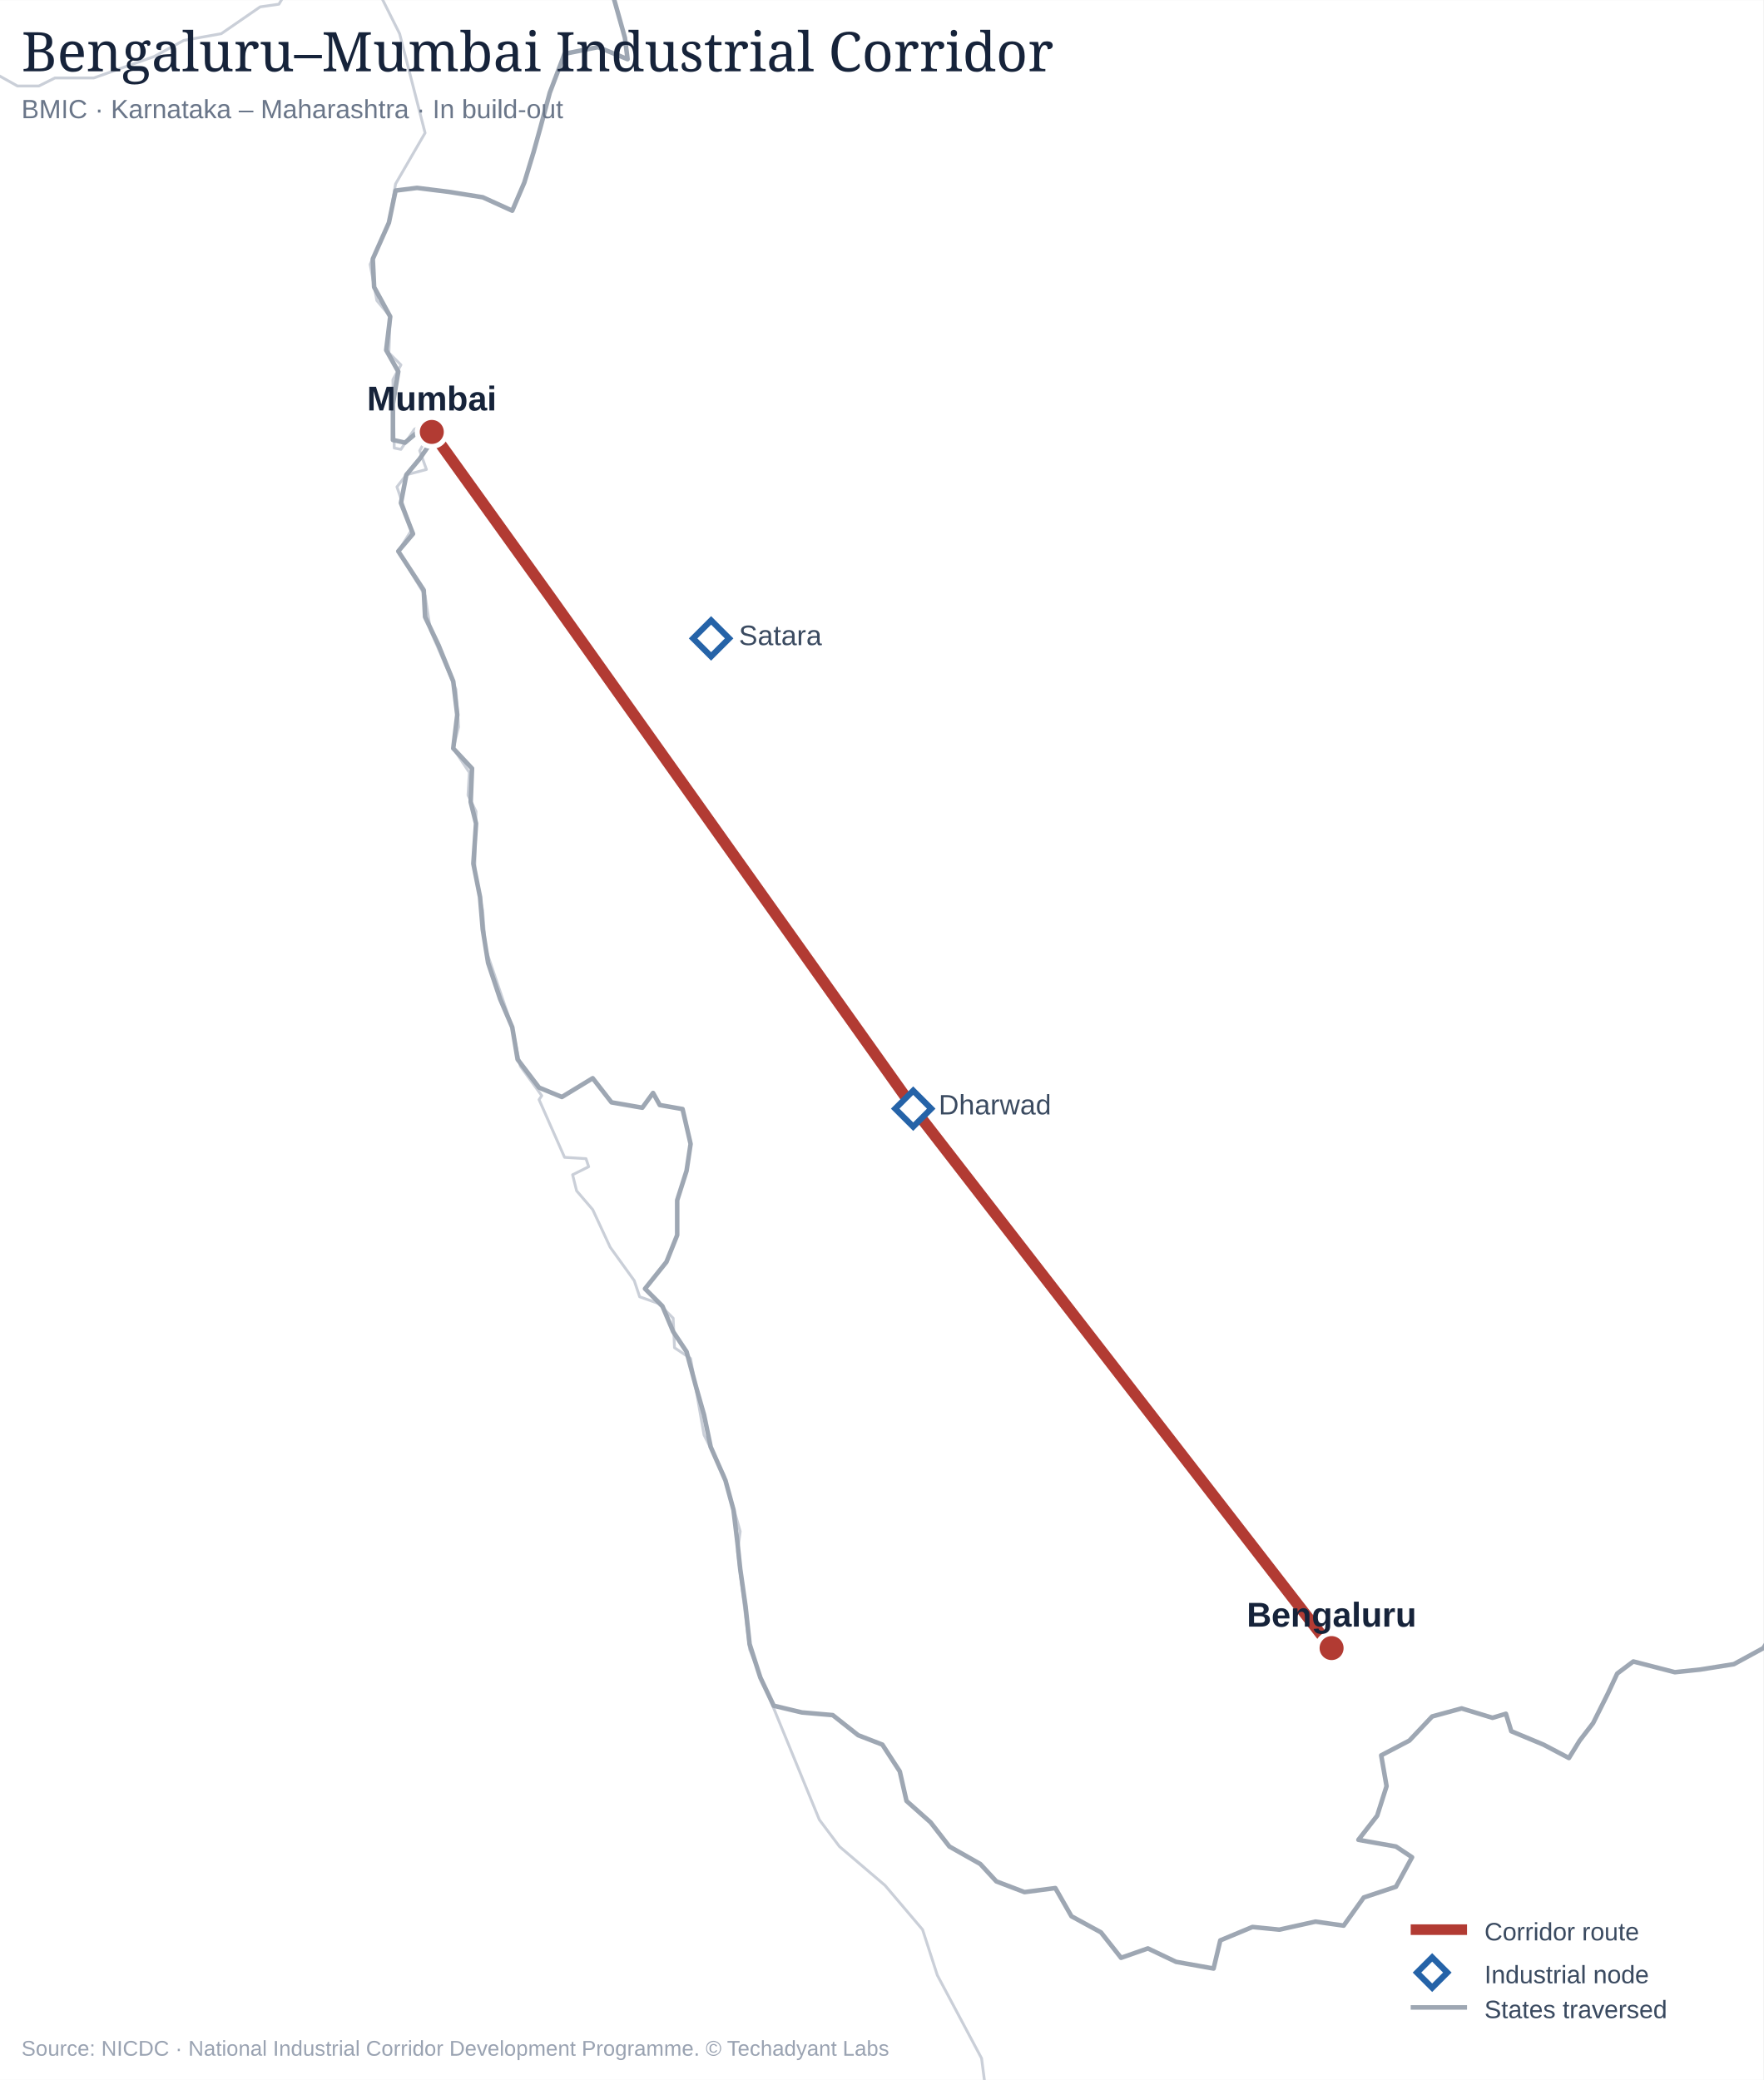
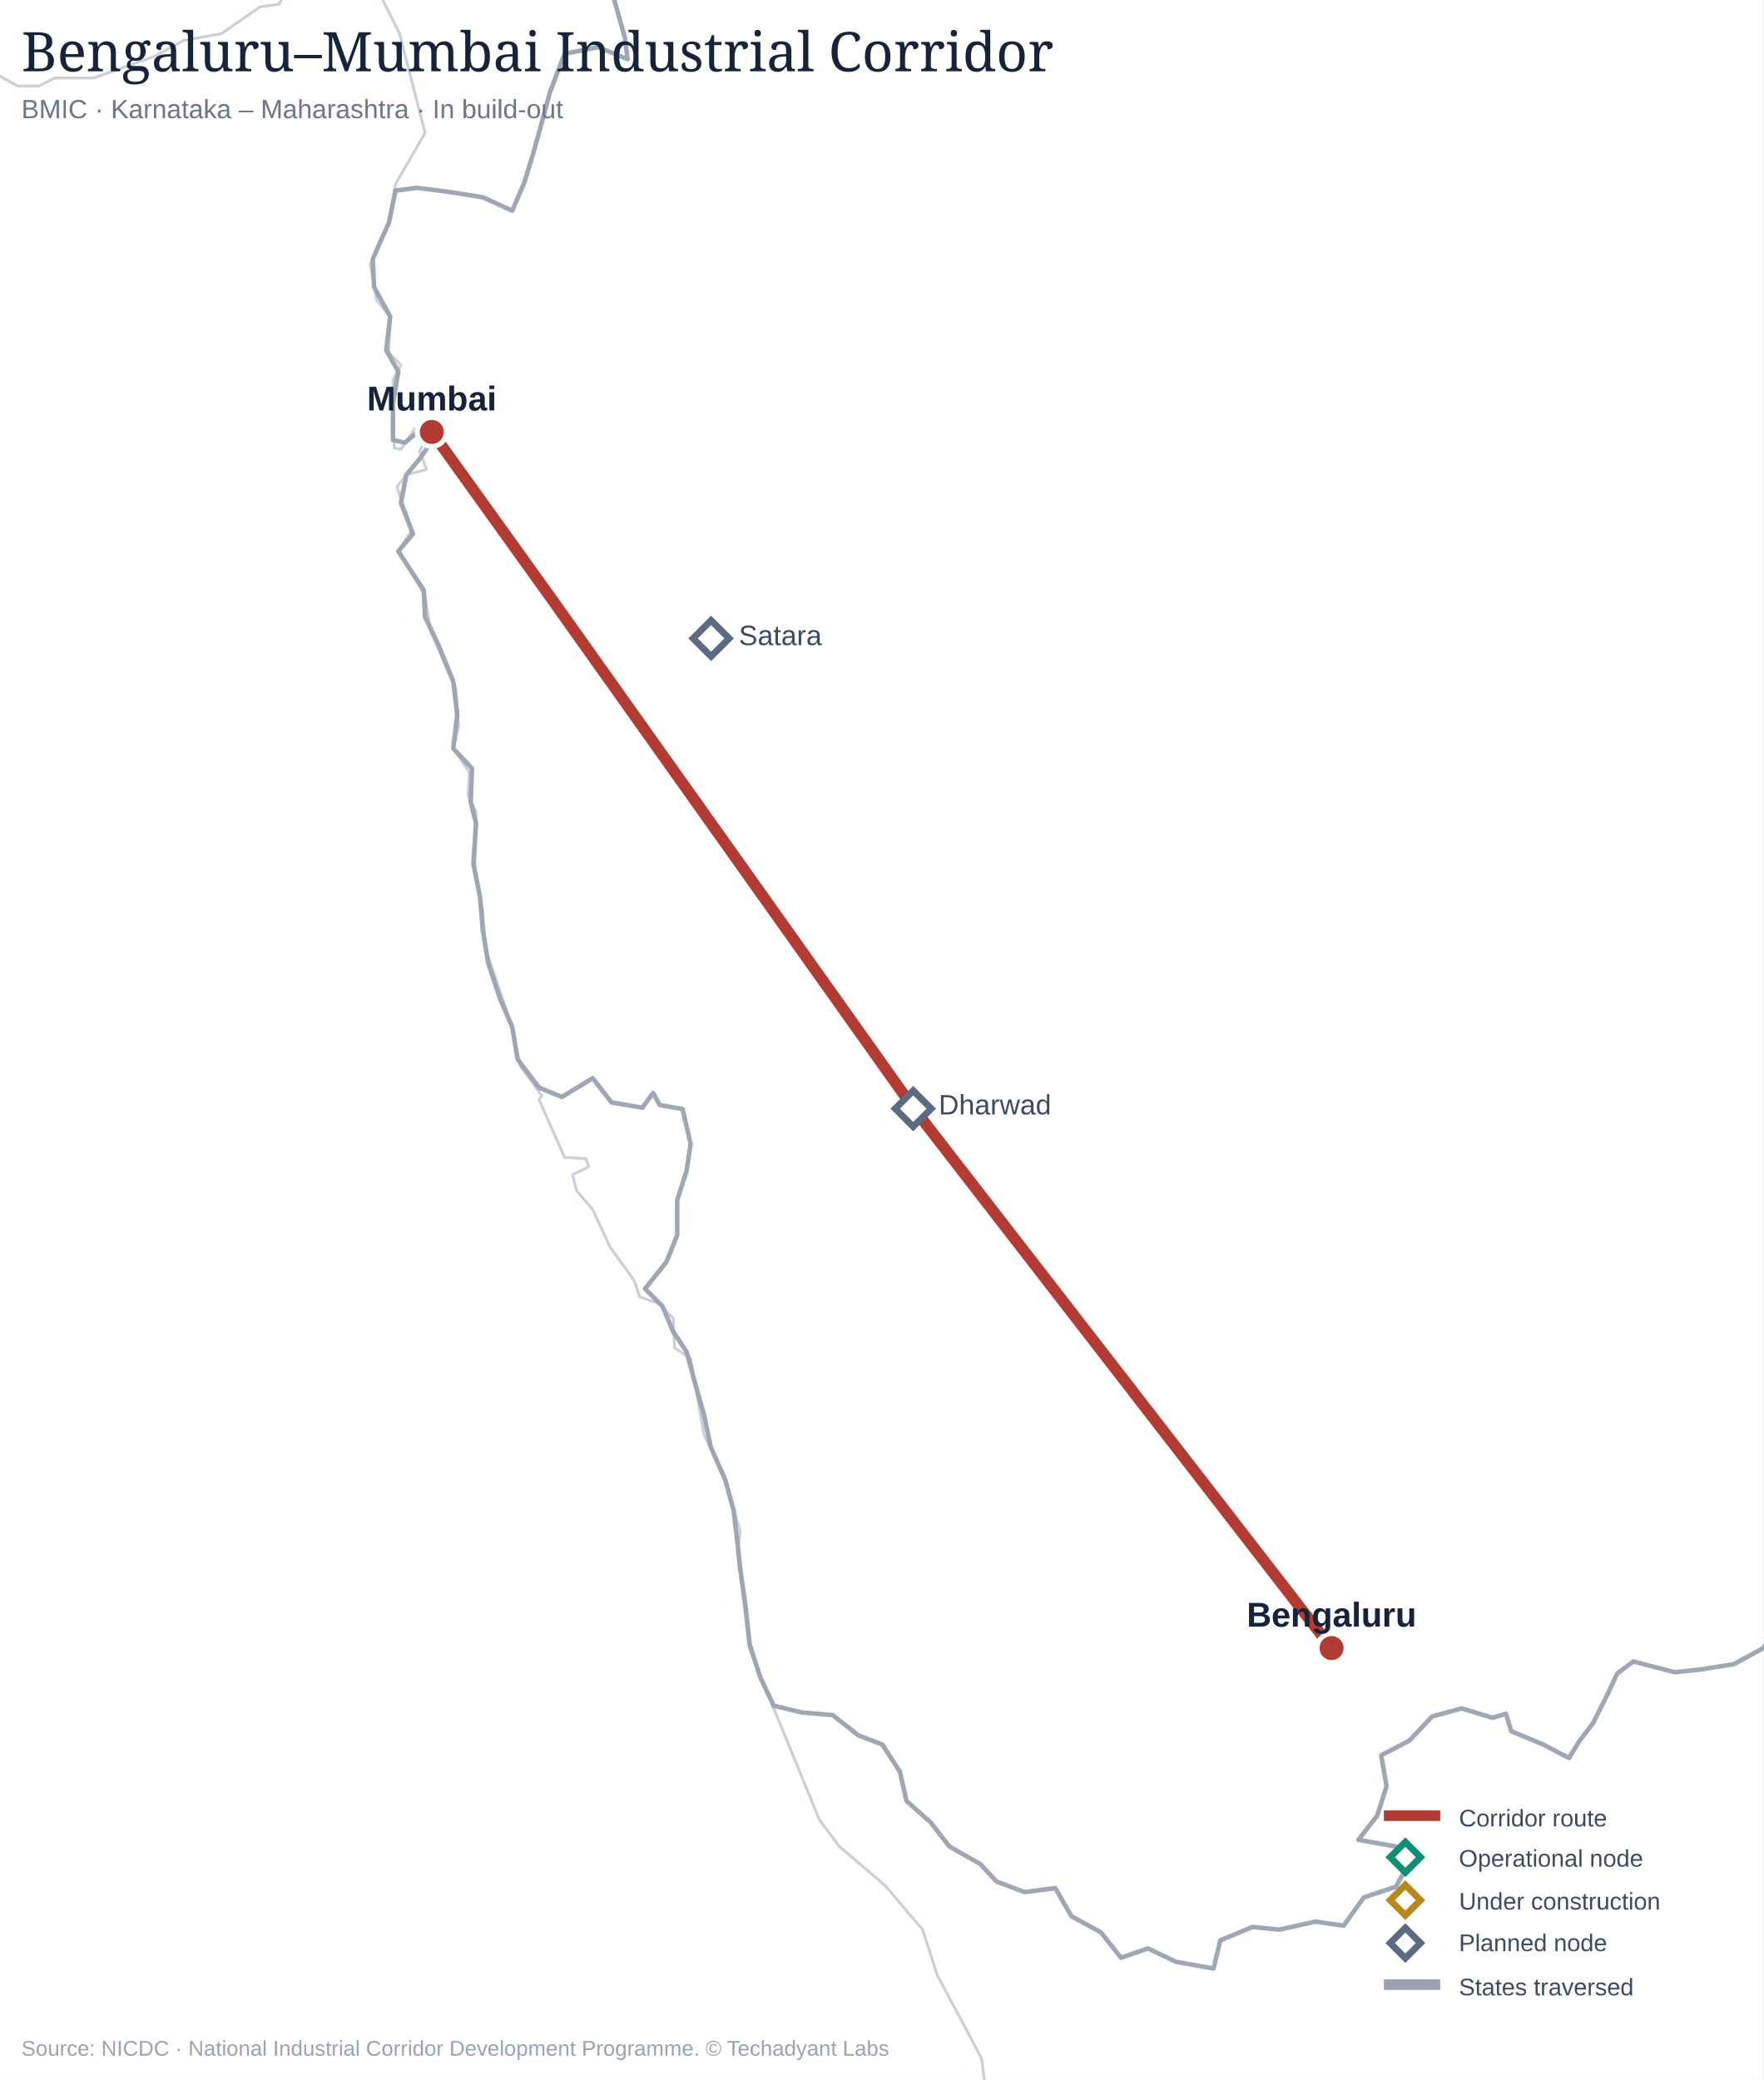
<svg xmlns="http://www.w3.org/2000/svg" width="1180" height="1392" viewBox="70.9 323.4 131.5 155.1" role="img" aria-label="Map of the Bengaluru–Mumbai Industrial Corridor">
  <rect x="70.9" y="323.4" width="131.5" height="155.1" fill="#FFFFFF" />
  <path d="M79.2,265.3 L79.1,266.6 L78.3,268.0 L78.4,269.3 L79.6,270.4 L77.1,271.2 L74.9,272.7 L73.5,272.1 L72.8,269.4 L70.1,270.2 L65.4,270.9 L63.9,273.2 L61.1,272.6 L57.2,270.3 L55.8,270.1 L54.4,270.7 L52.8,270.9 L50.1,270.1 L47.3,270.2 L46.3,269.3 L44.8,269.7 L44.8,272.3 L43.6,275.1 L37.4,274.0 L36.7,274.6 L36.0,276.4 L36.0,279.2 L34.9,280.0 L35.7,281.1 L37.1,281.3 L41.8,277.8 L43.4,277.3 L44.2,278.2 L43.3,279.0 L39.1,281.2 L38.4,282.5 L39.1,283.7 L42.6,288.4 L46.4,291.2 L52.6,294.7 L57.4,295.4 L59.2,293.6 L62.6,294.2 L63.7,294.0 L63.9,292.8 L65.4,291.9 L66.7,292.5 L68.3,292.0 L69.4,290.2 L70.9,290.9 L70.9,292.3 L68.5,294.0 L66.2,296.0 L65.5,297.2 L64.3,298.0 L61.1,298.2 L60.2,299.0 L56.0,300.5 L54.4,300.0 L51.9,301.0 L50.4,301.0 L49.1,298.5 L46.0,299.0 L45.5,300.3 L46.1,304.9 L46.8,305.9 L54.5,313.3 L57.8,317.0 L58.8,319.3 L60.7,322.0 L67.2,328.2 L69.7,328.4 L72.2,329.8 L73.8,329.8 L75.0,329.2 L77.9,329.2 L82.4,327.6 L84.6,326.4 L87.4,325.9 L90.3,323.9 L91.7,323.7 L93.9,320.0 L95.9,317.8 L95.0,314.9 L95.5,312.3 L95.0,310.7 L96.6,306.4 L97.2,305.4 L98.7,305.4 L100.2,305.9 L100.6,306.9 L99.0,307.4 L98.2,308.2 L98.1,310.0 L98.9,310.8 L100.4,310.9 L100.1,312.4 L99.0,313.0 L98.4,313.9 L99.5,315.2 L102.6,315.0 L103.3,316.0 L100.5,317.2 L100.4,318.6 L99.7,320.0 L98.7,320.4 L98.8,322.1 L100.7,325.9 L102.6,333.3 L100.4,337.1 L99.9,340.0 L98.5,343.1 L99.0,345.8 L100.0,347.0 L99.9,349.7 L100.8,350.6 L100.2,351.7 L100.3,356.8 L100.8,356.9 L101.8,355.4 L103.0,354.8 L104.0,355.2 L102.7,356.1 L102.2,357.0 L102.7,358.4 L101.2,358.8 L100.5,359.7 L101.6,362.9 L100.6,364.5 L102.6,367.8 L103.0,370.4 L104.9,374.8 L105.1,377.6 L104.7,379.2 L105.9,381.0 L105.8,382.7 L106.4,383.9 L106.3,388.4 L106.9,391.3 L107.1,394.1 L109.1,400.0 L109.7,402.9 L111.3,405.1 L111.1,405.4 L113.0,409.7 L114.6,409.8 L114.8,410.4 L113.6,411.0 L113.9,412.2 L115.1,413.6 L116.4,416.4 L118.2,418.9 L118.6,420.1 L120.0,420.6 L121.1,421.7 L121.2,423.9 L122.4,424.7 L123.4,430.4 L124.9,433.4 L126.1,437.6 L125.9,439.1 L126.8,446.4 L132.0,459.1 L133.5,461.1 L136.9,464.0 L139.7,467.3 L140.8,470.7 L144.1,476.9 L144.5,480.0 L145.8,484.3 L147.9,488.2 L149.1,488.7 L150.0,490.0 L148.4,491.1 L150.4,497.2 L151.3,503.2 L152.1,504.5 L152.3,507.2 L154.2,509.8 L154.5,511.0 L155.3,512.4 L160.0,516.2 L162.4,517.6 L162.6,519.0 L165.0,521.1 L166.7,521.0 L169.0,522.5 L171.9,523.1 L178.1,519.2 L182.1,517.3 L183.1,510.0 L183.7,508.5 L184.8,507.7 L186.1,507.1 L187.7,507.1 L190.4,506.2 L196.8,505.6 L197.7,504.9 L196.3,502.4 L194.9,501.2 L194.9,500.4 L196.1,497.1 L200.0,492.8 L199.5,491.5 L201.2,488.8 L206.9,489.1 L210.1,488.3 L211.0,487.7 L210.1,484.6 L210.2,481.6 L209.5,477.4 L209.6,474.5 L208.2,470.2 L209.2,469.0 L208.3,466.3 L210.1,460.5 L212.7,459.1 L214.2,456.7 L213.8,455.3 L212.9,454.0 L216.3,451.3 L216.8,449.7 L218.2,447.3 L218.2,444.2 L217.4,441.5 L216.3,440.4 L214.3,439.7 L214.0,438.5 L215.3,438.3 L216.8,439.0 L216.9,438.0 L216.3,435.0 L213.6,429.2 L215.4,426.9 L215.4,426.1 L213.2,418.0 L212.8,413.7 L214.8,411.8 L216.9,408.1 L219.6,405.9 L220.6,405.6 L222.3,405.5 L223.7,406.1 L224.5,407.2 L226.0,407.7 L228.7,404.1 L229.7,403.4 L229.9,401.6 L230.9,400.9 L231.6,397.6 L232.4,397.0 L233.9,396.5 L236.4,397.9 L238.1,397.8 L240.9,397.1 L245.2,395.2 L247.5,393.5 L248.1,392.6 L248.1,390.7 L247.3,386.1 L254.5,381.4 L258.5,380.0 L262.4,376.6 L263.7,371.3 L267.3,368.4 L271.6,366.1 L273.6,364.6 L280.0,356.5 L281.3,353.2 L282.9,352.3 L284.7,349.9 L288.6,347.5 L289.1,346.3 L288.3,345.4 L286.8,345.2 L286.8,344.0 L289.4,342.4 L290.4,345.1 L291.8,345.0 L301.5,340.8 L304.4,339.0 L309.1,333.9 L309.5,332.4 L309.3,331.0 L311.2,328.6 L311.7,327.3 L311.8,324.4 L310.0,322.1 L309.4,320.7 L310.2,319.4 L313.4,316.3 L317.1,314.5 L322.1,313.7 L322.5,313.0 L322.2,312.0 L324.0,311.7 L324.8,310.9 L324.5,309.3 L325.3,308.1 L326.7,308.2 L327.1,309.3 L327.1,310.7 L328.5,311.0 L330.0,311.0 L331.3,310.3 L333.4,308.1 L336.1,309.3 L337.4,309.2 L338.2,308.2 L338.6,305.2 L338.4,303.7 L336.9,300.9 L336.8,297.9 L335.5,295.4 L335.7,292.6 L335.0,289.8 L336.0,288.7 L335.9,287.2 L335.0,286.3 L333.2,285.9 L332.6,285.3 L333.2,284.2 L333.3,282.6 L332.5,281.2 L331.1,280.9 L330.0,280.0 L329.7,278.3 L330.2,277.1 L332.1,274.8 L331.6,269.1 L325.4,268.4 L323.1,264.9 L323.3,262.2 L326.4,261.2 L326.8,258.3 L327.5,257.2 L330.4,256.4 L333.3,256.4 L334.4,255.5 L333.9,252.3 L332.5,251.9 L331.5,251.2 L331.2,249.7 L328.4,249.8 L326.9,249.0 L326.4,247.9 L325.3,247.0 L321.6,244.5 L322.8,242.3 L321.6,241.5 L324.5,239.3 L325.3,238.9 L325.5,239.1 L326.7,237.8 L326.0,236.0 L328.8,240.2 L330.1,241.1 L331.3,240.8 L330.5,239.3 L330.8,238.7 L332.4,239.3 L333.5,238.5 L334.4,238.9 L337.4,242.6 L339.0,243.0 L342.0,242.8 L342.0,241.2 L342.6,240.8 L344.4,241.9 L344.1,245.2 L345.4,248.5 L343.7,250.8 L344.8,253.6 L347.7,254.0 L349.2,254.7 L354.8,255.3 L356.6,255.0 L357.3,254.1 L358.5,253.7 L359.2,254.4 L360.7,254.6 L362.5,254.5 L363.9,253.6 L364.9,253.5 L366.5,254.3 L370.9,254.8 L372.6,254.5 L372.8,253.4 L376.2,253.2 L379.7,255.1 L379.6,255.4 L378.4,255.6 L377.5,256.6 L378.6,257.9 L379.0,259.3 L377.3,261.1 L377.2,263.3 L375.0,263.5 L375.1,266.7 L372.3,266.7 L370.2,268.8 L367.3,269.7 L366.4,270.7 L364.6,276.5 L364.7,278.0 L366.6,281.7 L367.7,286.6 L368.5,287.1 L369.4,286.3 L369.5,285.0 L370.6,286.1 L371.0,287.8 L371.8,288.5 L373.6,288.8 L374.6,288.2 L375.4,286.7 L375.1,283.7 L374.4,282.6 L376.2,280.3 L376.9,277.1 L379.4,276.0 L379.7,275.3 L380.4,277.7 L381.2,278.6 L381.5,281.7 L383.6,285.4 L382.4,288.5 L382.7,289.5 L384.8,292.2 L386.0,301.3 L385.9,304.0 L386.4,305.3 L387.5,306.2 L389.3,304.7 L390.8,305.6 L392.3,305.9 L393.3,303.3 L395.0,300.7 L394.6,294.6 L392.4,287.6 L393.1,286.6 L394.8,286.2 L396.9,285.0 L397.0,283.8 L397.2,281.0 L395.7,279.0 L396.6,277.9 L396.9,273.3 L396.4,270.8 L399.2,269.2 L400.5,270.2 L401.2,270.0 L403.8,270.4 L404.7,270.9 L405.9,270.3 L406.7,269.1 L406.2,267.7 L407.4,264.8 L408.1,261.9 L409.0,261.1 L409.9,257.9 L411.9,254.1 L411.8,251.1 L410.1,249.0 L409.6,247.6 L411.0,245.7 L412.7,244.7 L414.7,241.9 L415.4,237.5 L416.4,234.5 L414.4,227.7 L415.7,226.0 L417.5,225.8 L419.1,224.5 L418.9,223.4 L421.3,221.6 L423.2,219.7 L425.1,218.8 L425.9,217.7 L425.9,216.5 L426.9,214.7 L432.0,213.4 L434.6,211.6 L437.4,214.8 L440.5,215.2 L441.4,214.7 L440.4,211.9 L437.8,209.8 L436.8,207.1 L440.2,204.6 L441.9,202.7 L442.5,201.1 L442.3,199.4 L441.5,198.8 L442.3,196.7 L441.8,196.3 L440.1,196.3 L437.1,195.2 L435.8,195.6 L433.2,194.3 L431.8,194.2 L427.4,195.0 L430.4,192.1 L431.3,189.2 L429.0,185.0 L428.5,184.9 L426.6,185.6 L425.8,186.8 L425.1,186.1 L425.5,184.8 L427.9,182.6 L427.7,181.6 L425.0,180.8 L424.4,179.3 L423.3,179.0 L420.5,180.0 L418.0,181.9 L415.5,185.4 L414.0,185.9 L407.9,184.6 L406.5,183.8 L404.9,181.9 L403.7,181.9 L402.1,184.8 L398.7,187.5 L397.8,190.3 L395.1,193.5 L391.7,194.8 L389.2,194.6 L387.9,195.2 L387.0,196.4 L386.6,197.8 L386.6,199.3 L385.9,200.5 L383.0,201.3 L381.5,202.2 L380.1,204.0 L378.4,205.2 L379.5,205.8 L379.8,207.3 L379.5,208.3 L376.4,209.4 L371.5,210.0 L371.1,210.9 L369.6,211.6 L367.4,209.8 L365.8,209.1 L365.1,209.6 L365.2,214.2 L365.6,215.8 L366.5,216.3 L371.5,216.5 L372.8,217.1 L372.5,221.7 L373.2,222.7 L373.7,225.2 L369.5,224.7 L368.1,225.6 L364.0,226.5 L360.7,226.6 L360.3,227.5 L355.0,228.4 L351.9,226.0 L350.5,226.2 L347.9,227.6 L347.5,228.8 L345.7,228.4 L343.2,230.1 L343.0,229.6 L340.2,229.0 L339.2,228.0 L337.8,227.3 L335.2,228.7 L334.2,228.3 L334.4,227.7 L332.1,227.1 L330.6,225.7 L329.6,223.4 L330.9,220.8 L329.8,219.7 L329.3,218.2 L330.4,213.5 L328.8,209.8 L327.7,209.2 L325.7,209.0 L321.9,211.1 L318.8,211.8 L318.9,213.3 L319.9,214.3 L320.0,215.8 L318.5,218.6 L318.8,221.6 L318.0,225.5 L320.2,229.7 L320.0,230.1 L320.7,231.4 L320.2,236.2 L319.2,237.4 L318.7,236.6 L317.3,236.2 L312.9,237.3 L308.5,237.5 L306.2,235.4 L304.8,235.2 L302.4,236.6 L300.8,236.4 L299.9,237.0 L297.4,235.0 L296.0,234.6 L294.9,235.1 L292.3,234.0 L291.1,235.0 L290.0,234.2 L288.0,231.9 L286.8,231.2 L284.2,232.2 L282.6,232.4 L280.6,230.5 L275.8,229.4 L274.9,228.8 L275.0,225.7 L274.0,224.3 L272.4,223.4 L270.1,223.5 L267.9,221.2 L266.6,221.2 L262.1,222.2 L262.6,223.4 L259.2,222.6 L257.8,223.1 L257.0,224.2 L255.8,224.5 L254.7,223.3 L250.1,222.9 L248.9,220.2 L247.8,219.7 L244.8,219.8 L243.5,219.5 L241.3,217.5 L238.0,216.7 L235.2,216.6 L231.7,214.1 L229.9,211.8 L228.4,211.3 L224.6,208.3 L220.4,207.1 L217.5,204.0 L216.3,204.1 L215.3,205.3 L212.9,204.0 L210.5,202.2 L210.8,201.2 L212.0,200.4 L212.6,199.1 L213.8,194.9 L213.0,193.7 L214.3,191.1 L215.0,188.2 L217.4,186.4 L217.5,185.1 L219.0,185.1 L219.7,184.4 L221.3,181.8 L224.1,181.3 L223.9,178.8 L221.1,178.4 L219.2,175.9 L216.4,175.6 L213.2,174.5 L212.6,171.9 L211.7,170.8 L209.0,169.7 L206.8,168.1 L205.1,167.5 L203.3,167.7 L202.2,167.5 L200.1,165.0 L199.9,163.8 L197.4,160.4 L195.9,160.5 L195.0,161.5 L194.7,163.2 L194.1,163.6 L193.2,163.0 L193.6,162.8 L192.8,159.8 L193.9,158.7 L193.9,157.9 L192.4,154.8 L192.9,153.4 L192.5,151.8 L190.5,148.2 L189.6,147.2 L189.6,142.3 L191.0,142.4 L192.2,143.5 L192.9,145.4 L193.7,146.3 L195.1,146.9 L196.5,146.5 L199.2,143.3 L201.9,143.3 L203.1,142.3 L204.0,140.7 L204.0,139.4 L200.6,134.4 L202.1,131.9 L201.5,130.7 L195.6,129.6 L195.0,128.2 L194.7,126.7 L195.2,125.4 L197.0,123.3 L194.9,119.6 L194.7,118.4 L196.2,118.1 L200.6,119.5 L201.8,118.9 L202.2,117.6 L203.4,116.6 L204.5,112.1 L207.2,111.3 L207.6,108.8 L209.2,108.9 L210.6,108.4 L211.3,107.3 L212.5,101.6 L214.5,97.4 L214.2,94.5 L209.6,90.6 L208.4,89.9 L206.7,89.8 L205.5,89.3 L204.5,88.4 L203.1,88.3 L202.5,86.6 L201.5,86.5 L196.7,89.5 L195.4,88.4 L194.1,88.1 L192.7,89.1 L187.2,90.6 L183.5,93.5 L177.0,95.3 L176.1,94.7 L175.8,93.1 L174.8,91.6 L173.1,89.9 L171.7,89.7 L168.3,90.4 L167.4,89.7 L165.9,86.9 L165.4,84.0 L163.9,83.6 L160.8,80.4 L159.2,80.3 L156.5,79.3 L154.8,77.0 L152.4,75.0 L149.9,71.5 L148.6,70.5 L148.5,69.2 L147.6,68.3 L146.3,68.7 L145.5,69.4 L144.4,68.6 L142.0,70.1 L139.8,68.0 L138.5,67.7 L137.8,70.0 L135.3,68.5 L134.2,69.6 L131.4,70.3 L130.7,71.7 L129.9,71.6 L127.6,69.8 L126.4,70.3 L125.8,71.5 L127.8,73.5 L127.2,74.4 L124.4,73.0 L122.9,72.9 L118.5,73.5 L117.3,74.2 L116.4,75.6 L115.4,76.5 L114.1,76.4 L114.0,78.4 L113.6,79.3 L112.4,79.5 L109.9,81.6 L108.9,82.8 L108.9,84.0 L109.9,85.8 L109.7,88.2 L111.0,89.1 L113.9,89.0 L115.1,88.6 L116.4,89.0 L121.7,94.6 L124.3,93.8 L124.1,95.4 L125.2,97.9 L126.4,99.0 L130.2,100.9 L128.7,103.6 L127.6,104.7 L124.9,105.0 L122.9,107.2 L120.3,108.6 L120.3,110.0 L120.9,111.4 L120.2,112.4 L121.1,115.3 L120.6,118.3 L121.7,121.0 L122.2,124.0 L122.1,125.4 L121.2,126.5 L121.1,132.3 L123.4,134.7 L128.7,136.4 L130.8,138.4 L132.5,139.2 L135.4,139.6 L135.6,142.2 L136.6,143.3 L139.5,144.4 L140.7,144.2 L142.1,145.2 L143.7,145.3 L145.1,146.6 L144.9,148.1 L144.1,149.0 L139.8,150.2 L137.2,151.8 L135.6,152.1 L134.8,152.7 L133.0,155.7 L134.7,159.6 L134.8,161.1 L133.7,162.1 L133.2,163.4 L134.0,165.9 L132.3,166.5 L131.2,167.6 L129.4,171.7 L127.0,173.5 L125.1,175.6 L124.7,176.7 L125.0,178.5 L124.6,180.1 L123.5,180.9 L122.3,181.1 L121.6,181.8 L117.2,182.9 L115.0,190.2 L113.0,192.7 L110.9,196.3 L108.0,199.7 L104.6,200.1 L103.4,200.7 L103.0,201.9 L99.9,204.9 L98.9,208.1 L98.1,209.2 L95.5,210.7 L94.6,211.8 L93.5,214.6 L92.3,215.2 L86.1,215.0 L81.3,215.8 L79.1,217.1 L77.8,214.6 L77.7,211.9 L76.3,211.0 L75.1,211.2 L70.8,213.4 L65.9,219.5 L60.4,224.0 L58.7,226.5 L58.7,229.3 L60.9,233.5 L62.4,234.1 L63.6,234.0 L64.9,235.0 L67.8,235.1 L68.5,237.5 L66.0,243.0 L66.8,246.2 L70.7,250.6 L73.6,249.9 L75.1,250.1 L75.1,251.3 L74.0,252.4 L74.3,253.8 L77.0,259.4 L77.7,262.4 L79.2,265.3Z" fill="none" stroke="#CACFD8" stroke-width="0.21" stroke-linejoin="round" />
  <path d="M109.1,339.1 L106.9,338.1 L104.4,337.7 L102.0,337.4 L100.4,337.6 L99.9,340.0 L98.7,342.7 L98.8,344.8 L100.0,347.0 L99.7,349.5 L100.6,351.1 L100.2,353.5 L100.2,356.2 L101.1,356.4 L103.0,354.8 L103.3,356.0 L102.2,357.6 L101.2,358.8 L100.8,360.9 L101.7,363.2 L100.6,364.5 L102.5,367.4 L102.6,369.4 L103.6,371.5 L104.7,374.2 L105.0,376.7 L104.7,379.2 L106.1,380.7 L106.0,383.2 L106.4,384.8 L106.2,387.8 L106.7,390.3 L106.9,392.7 L107.3,395.2 L108.2,397.9 L109.1,400.0 L109.5,402.4 L111.1,404.5 L112.8,405.2 L115.1,403.8 L116.5,405.6 L118.8,406.0 L119.6,404.9 L120.1,405.8 L121.8,406.1 L122.4,408.7 L122.1,410.7 L121.4,412.9 L121.4,415.5 L120.6,417.5 L119.0,419.5 L120.3,420.8 L121.1,422.7 L122.1,424.2 L122.8,426.8 L123.4,428.9 L123.9,431.3 L125.0,433.8 L125.6,436.0 L125.9,438.5 L126.1,440.4 L126.5,443.2 L126.8,446.0 L127.6,448.5 L128.6,450.6 L130.7,451.1 L133.0,451.3 L134.9,452.8 L136.7,453.5 L138.0,455.5 L138.5,457.7 L140.3,459.3 L141.7,461.1 L144.0,462.4 L145.2,463.7 L147.3,464.5 L149.6,464.2 L150.8,466.3 L153.0,467.5 L154.5,469.4 L156.5,468.7 L158.6,469.7 L161.4,470.2 L161.9,468.1 L164.3,467.1 L166.3,467.3 L169.0,466.7 L171.1,467.0 L172.6,464.9 L175.0,464.1 L176.2,461.9 L175.0,461.1 L172.2,460.6 L173.6,458.8 L174.3,456.6 L173.9,454.3 L176.0,453.2 L177.7,451.4 L179.9,450.8 L182.2,451.5 L183.2,451.2 L183.6,452.5 L186.0,453.5 L187.9,454.5 L188.7,453.2 L189.7,451.9 L190.8,449.7 L191.5,448.2 L192.7,447.3 L195.8,448.1 L197.7,447.9 L200.2,447.5 L202.4,446.3 L203.6,444.4 L205.8,444.5 L207.9,445.5 L209.8,444.5 L211.3,442.7 L213.0,441.5 L214.3,440.3 L214.4,438.1 L216.8,439.0 L216.7,436.8 L216.2,434.6 L214.8,432.1 L213.8,429.7 L214.6,427.8 L215.5,426.1 L214.8,423.0 L214.3,421.2 L213.3,418.1 L213.0,416.2 L212.9,413.5 L214.8,411.9 L216.0,409.9 L217.1,407.9 L219.5,406.0 L221.6,405.5 L223.9,406.5 L225.9,407.7 L227.4,405.9 L229.0,403.9 L229.9,401.7 L231.2,400.0 L231.6,397.4 L233.8,396.5 L236.0,397.9 L238.4,397.8 L240.9,397.1 L243.1,395.9 L245.5,395.0 L247.4,393.5 L248.2,391.4 L247.6,388.8 L247.3,386.2 L248.4,385.3 L251.2,383.6 L253.5,382.1 L255.4,381.2 L257.6,380.2 L259.5,379.2 L262.0,377.0 L262.7,375.5 L263.1,372.9 L264.1,371.0 L266.2,369.1 L268.2,368.0 L270.8,366.6 L273.1,365.1 L274.3,363.6 L276.0,361.3 L277.3,359.7 L279.3,357.4 L280.4,356.0 L281.5,353.1 L279.9,352.8 L276.9,353.3 L274.0,353.9 L272.6,354.0 L270.8,352.7 L268.1,351.3 L265.5,351.5 L263.4,352.7 L261.0,354.4 L258.6,356.1 L256.6,357.6 L255.2,358.6 L252.8,360.1 L250.4,361.3 L249.2,362.0 L247.0,363.8 L244.4,366.1 L242.3,368.0 L241.6,368.6 L239.6,370.4 L236.9,372.5 L235.2,373.4 L232.7,372.3 L231.8,371.4 L229.5,369.4 L226.9,367.1 L225.1,365.3 L224.2,364.3 L221.9,362.7 L219.2,361.1 L217.1,360.2 L215.5,360.1 L216.4,359.2 L216.3,356.7 L217.3,354.7 L218.5,352.7 L220.6,352.0 L222.6,353.3 L224.2,351.5 L225.4,349.3 L223.8,347.8 L221.5,346.6 L220.2,344.9 L218.3,344.7 L219.6,342.7 L221.0,340.8 L219.3,338.9 L218.2,337.9 L220.6,337.0 L221.0,334.7 L220.5,332.6 L219.5,331.5 L220.4,329.7 L218.8,327.1 L218.3,324.7 L219.7,323.0 L221.4,321.5 L221.6,318.7 L220.1,317.9 L217.9,315.6 L217.1,313.6 L214.6,313.9 L212.2,315.0 L210.1,315.7 L207.5,315.2 L204.8,314.1 L202.5,313.1 L200.5,313.1 L198.5,313.9 L196.0,314.5 L193.7,314.7 L191.2,315.0 L188.2,315.4 L185.0,315.7 L182.2,315.9 L180.2,315.7 L178.6,314.8 L176.2,313.0 L174.0,311.7 L172.5,311.5 L169.8,311.4 L166.6,311.4 L164.6,312.0 L162.8,313.7 L161.5,315.6 L160.5,316.3 L158.5,317.1 L155.9,317.8 L153.0,318.2 L149.9,318.2 L147.0,317.7 L144.0,316.2 L141.1,314.7 L139.0,313.8 L137.3,313.2 L135.5,312.6 L133.7,311.0 L132.0,308.9 L129.6,307.3 L128.6,306.6 L126.2,307.6 L123.7,308.6 L121.7,309.0 L119.3,309.6 L119.2,312.4 L119.7,315.4 L119.9,317.5 L118.9,319.0 L116.9,321.1 L116.6,323.0 L117.5,326.2 L117.7,327.8 L115.5,326.9 L113.0,327.4 L111.9,330.3 L111.2,332.9 L110.7,334.7 L110.0,337.0 L109.1,339.1Z" fill="none" stroke="#9AA3B0" stroke-opacity="0.95" stroke-width="0.34" stroke-linejoin="round" />
  <path d="M 170.2,446.3 L 139.0,406.0 L 112.0,368.0 L 103.1,355.6" fill="none" stroke="#FFFFFF" stroke-width="1.45" stroke-linecap="round" stroke-linejoin="round" />
  <path d="M 170.2,446.3 L 139.0,406.0 L 112.0,368.0 L 103.1,355.6" fill="none" stroke="#B23B33" stroke-width="0.84" stroke-linecap="round" stroke-linejoin="round" />
-   <rect x="138.1" y="405.1" width="1.9" height="1.9" transform="rotate(45 139.0 406.0)" fill="#FFFFFF" stroke="#2563A8" stroke-width="0.45" />
+   <rect x="138.1" y="405.1" width="1.9" height="1.9" transform="rotate(45 139.0 406.0)" fill="#FFFFFF" stroke="#5B6B82" stroke-width="0.5" />
  <text x="140.9" y="406.5" font-family="Arial" font-size="2.1" fill="#3a4a60">Dharwad</text>
-   <rect x="123.0" y="370.1" width="1.9" height="1.9" transform="rotate(45 124.0 371.0)" fill="#FFFFFF" stroke="#2563A8" stroke-width="0.45" />
+   <rect x="123.0" y="370.1" width="1.9" height="1.9" transform="rotate(45 124.0 371.0)" fill="#FFFFFF" stroke="#5B6B82" stroke-width="0.5" />
  <text x="126.0" y="371.5" font-family="Arial" font-size="2.1" fill="#3a4a60">Satara</text>
  <circle cx="170.2" cy="446.3" r="1.08" fill="#B23B33" stroke="#FFFFFF" stroke-width="0.37" />
  <text x="170.2" y="444.7" font-family="Arial" font-size="2.56" font-weight="bold" fill="#16233a" text-anchor="middle">Bengaluru</text>
  <circle cx="103.1" cy="355.6" r="1.08" fill="#B23B33" stroke="#FFFFFF" stroke-width="0.37" />
  <text x="103.1" y="354.0" font-family="Arial" font-size="2.56" font-weight="bold" fill="#16233a" text-anchor="middle">Mumbai</text>
  <text x="72.5" y="328.7" font-family="Georgia,serif" font-size="4.08" fill="#16233a">Bengaluru–Mumbai Industrial Corridor</text>
  <text x="72.5" y="332.2" font-family="Arial" font-size="1.97" fill="#6a7689">BMIC · Karnataka – Maharashtra · In build-out</text>
-   <line x1="176.1" y1="467.3" x2="180.3" y2="467.3" stroke="#B23B33" stroke-width="0.79" />
-   <text x="181.6" y="468.1" font-family="Arial" font-size="1.87" fill="#3a4a60">Corridor route</text>
-   <rect x="176.9" y="469.7" width="1.6" height="1.6" transform="rotate(45 177.7 470.5)" fill="#FFFFFF" stroke="#2563A8" stroke-width="0.45" />
-   <text x="181.6" y="471.3" font-family="Arial" font-size="1.87" fill="#3a4a60">Industrial node</text>
-   <line x1="176.1" y1="473.1" x2="180.3" y2="473.1" stroke="#9AA3B0" stroke-opacity="0.95" stroke-width="0.34" />
-   <text x="181.6" y="473.9" font-family="Arial" font-size="1.87" fill="#3a4a60">States traversed</text>
+   <line x1="174.1" y1="458.8" x2="178.3" y2="458.8" stroke="#B23B33" stroke-width="0.79" />
+   <text x="179.7" y="459.6" font-family="Arial" font-size="1.79" fill="#3a4a60">Corridor route</text>
+   <rect x="174.9" y="461.1" width="1.6" height="1.6" transform="rotate(45 175.7 461.9)" fill="#FFFFFF" stroke="#0F8E78" stroke-width="0.5" />
+   <text x="179.7" y="462.6" font-family="Arial" font-size="1.79" fill="#3a4a60">Operational node</text>
+   <rect x="174.9" y="464.3" width="1.6" height="1.6" transform="rotate(45 175.7 465.1)" fill="#FFFFFF" stroke="#B5891E" stroke-width="0.5" />
+   <text x="179.7" y="465.8" font-family="Arial" font-size="1.79" fill="#3a4a60">Under construction</text>
+   <rect x="174.9" y="467.5" width="1.6" height="1.6" transform="rotate(45 175.7 468.3)" fill="#FFFFFF" stroke="#5B6B82" stroke-width="0.5" />
+   <text x="179.7" y="468.9" font-family="Arial" font-size="1.79" fill="#3a4a60">Planned node</text>
+   <line x1="174.1" y1="471.4" x2="178.3" y2="471.4" stroke="#9AA3B0" stroke-width="0.79" />
+   <text x="179.7" y="472.2" font-family="Arial" font-size="1.79" fill="#3a4a60">States traversed</text>
  <text x="72.5" y="476.7" font-family="Arial" font-size="1.6" fill="#9aa3b2">Source: NICDC · National Industrial Corridor Development Programme.  © Techadyant Labs</text>
</svg>
